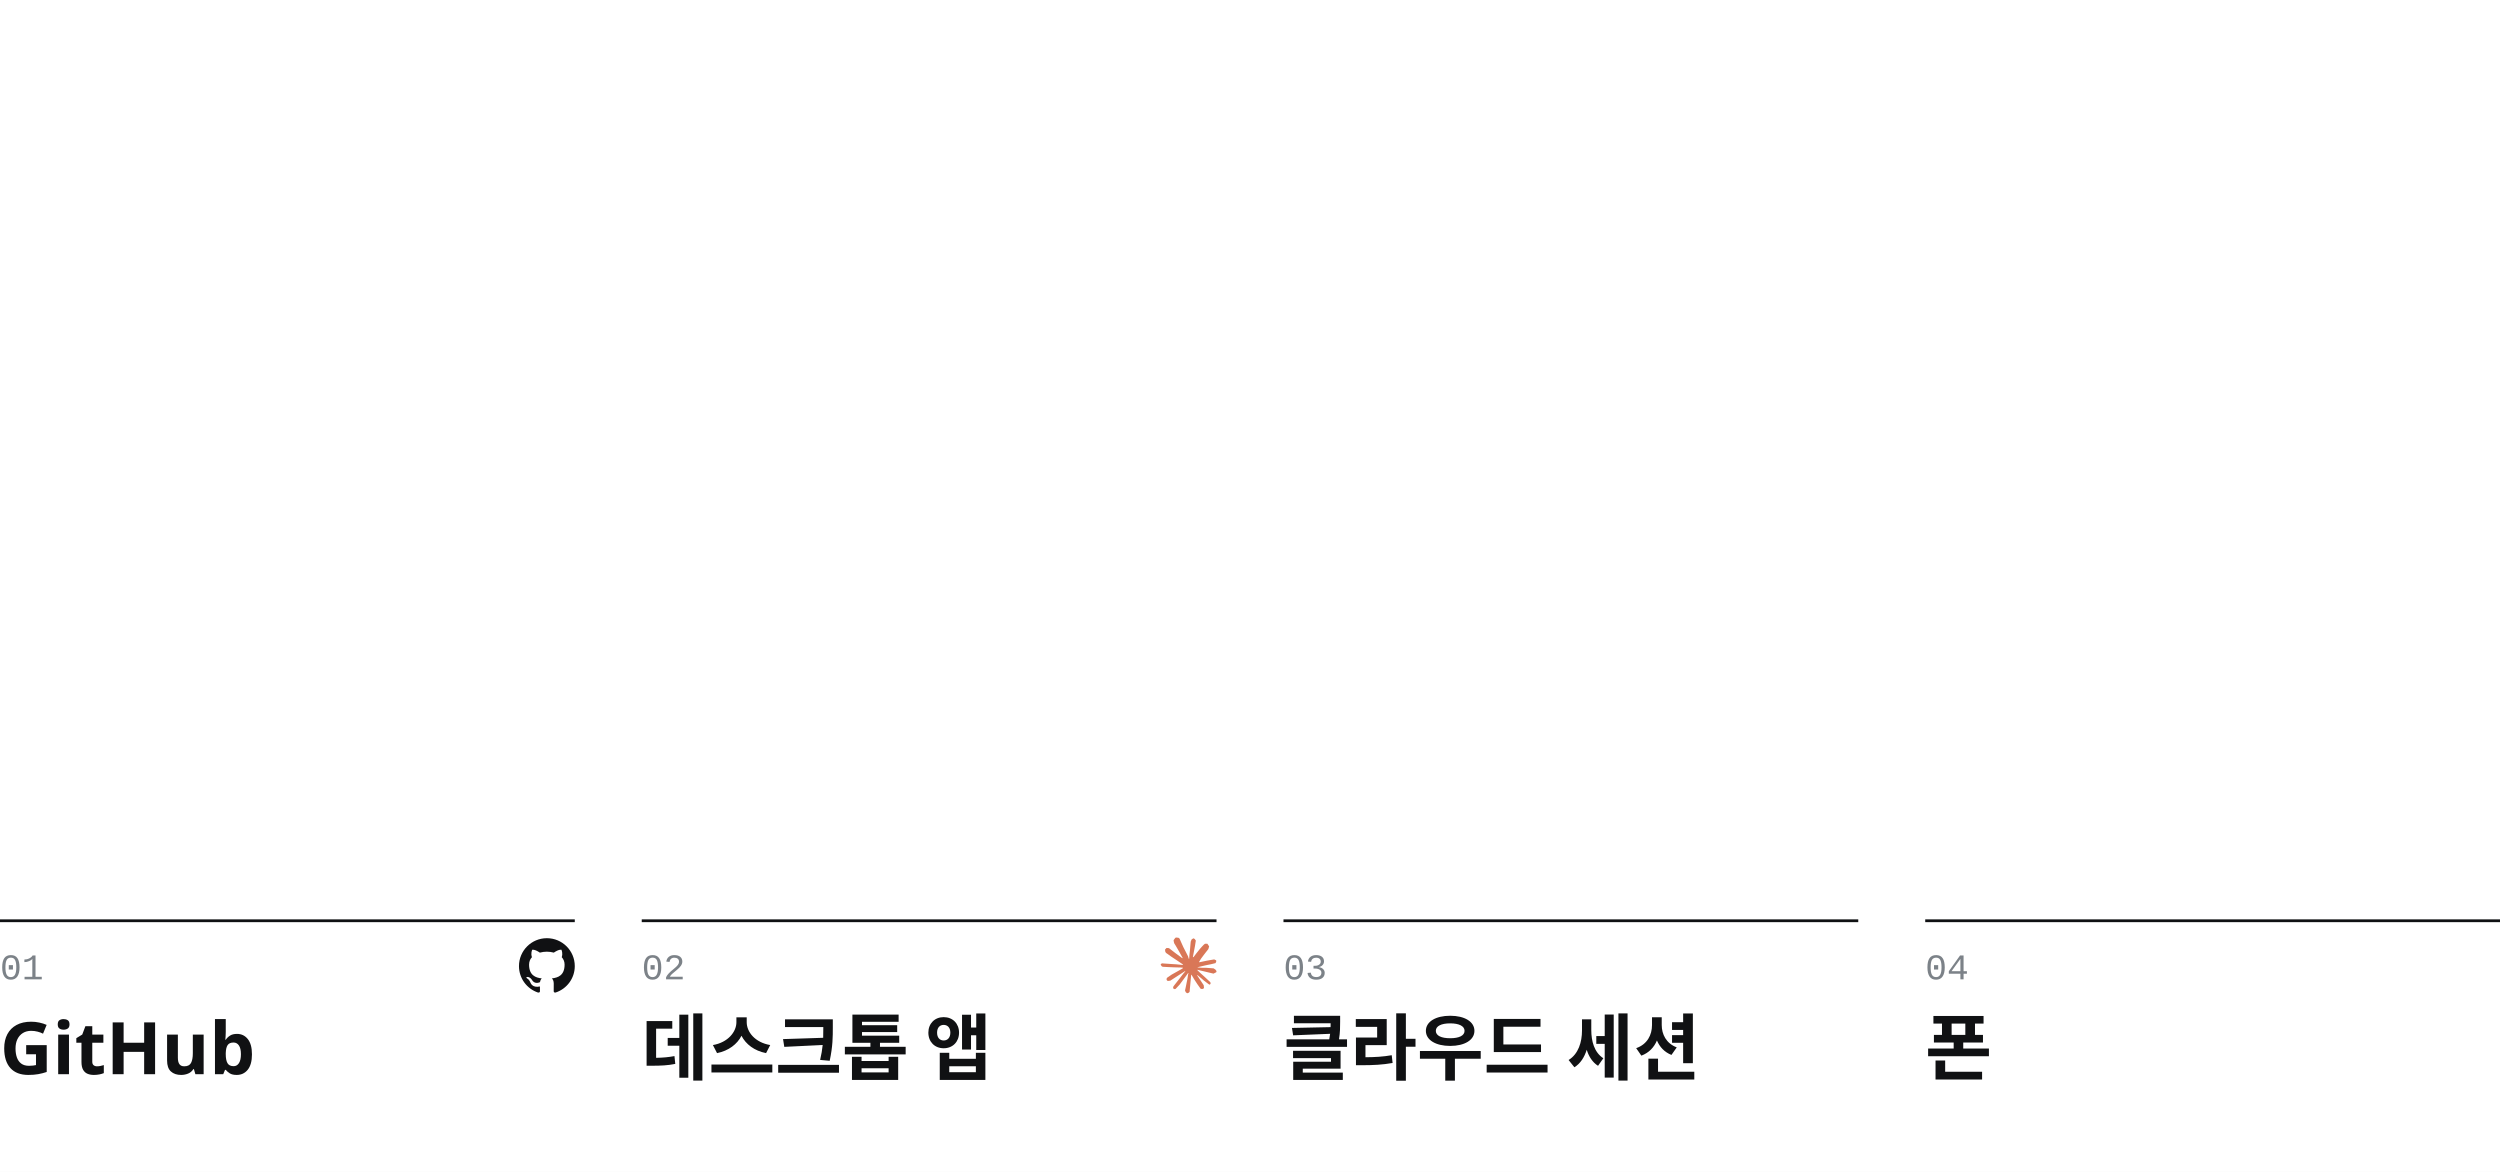
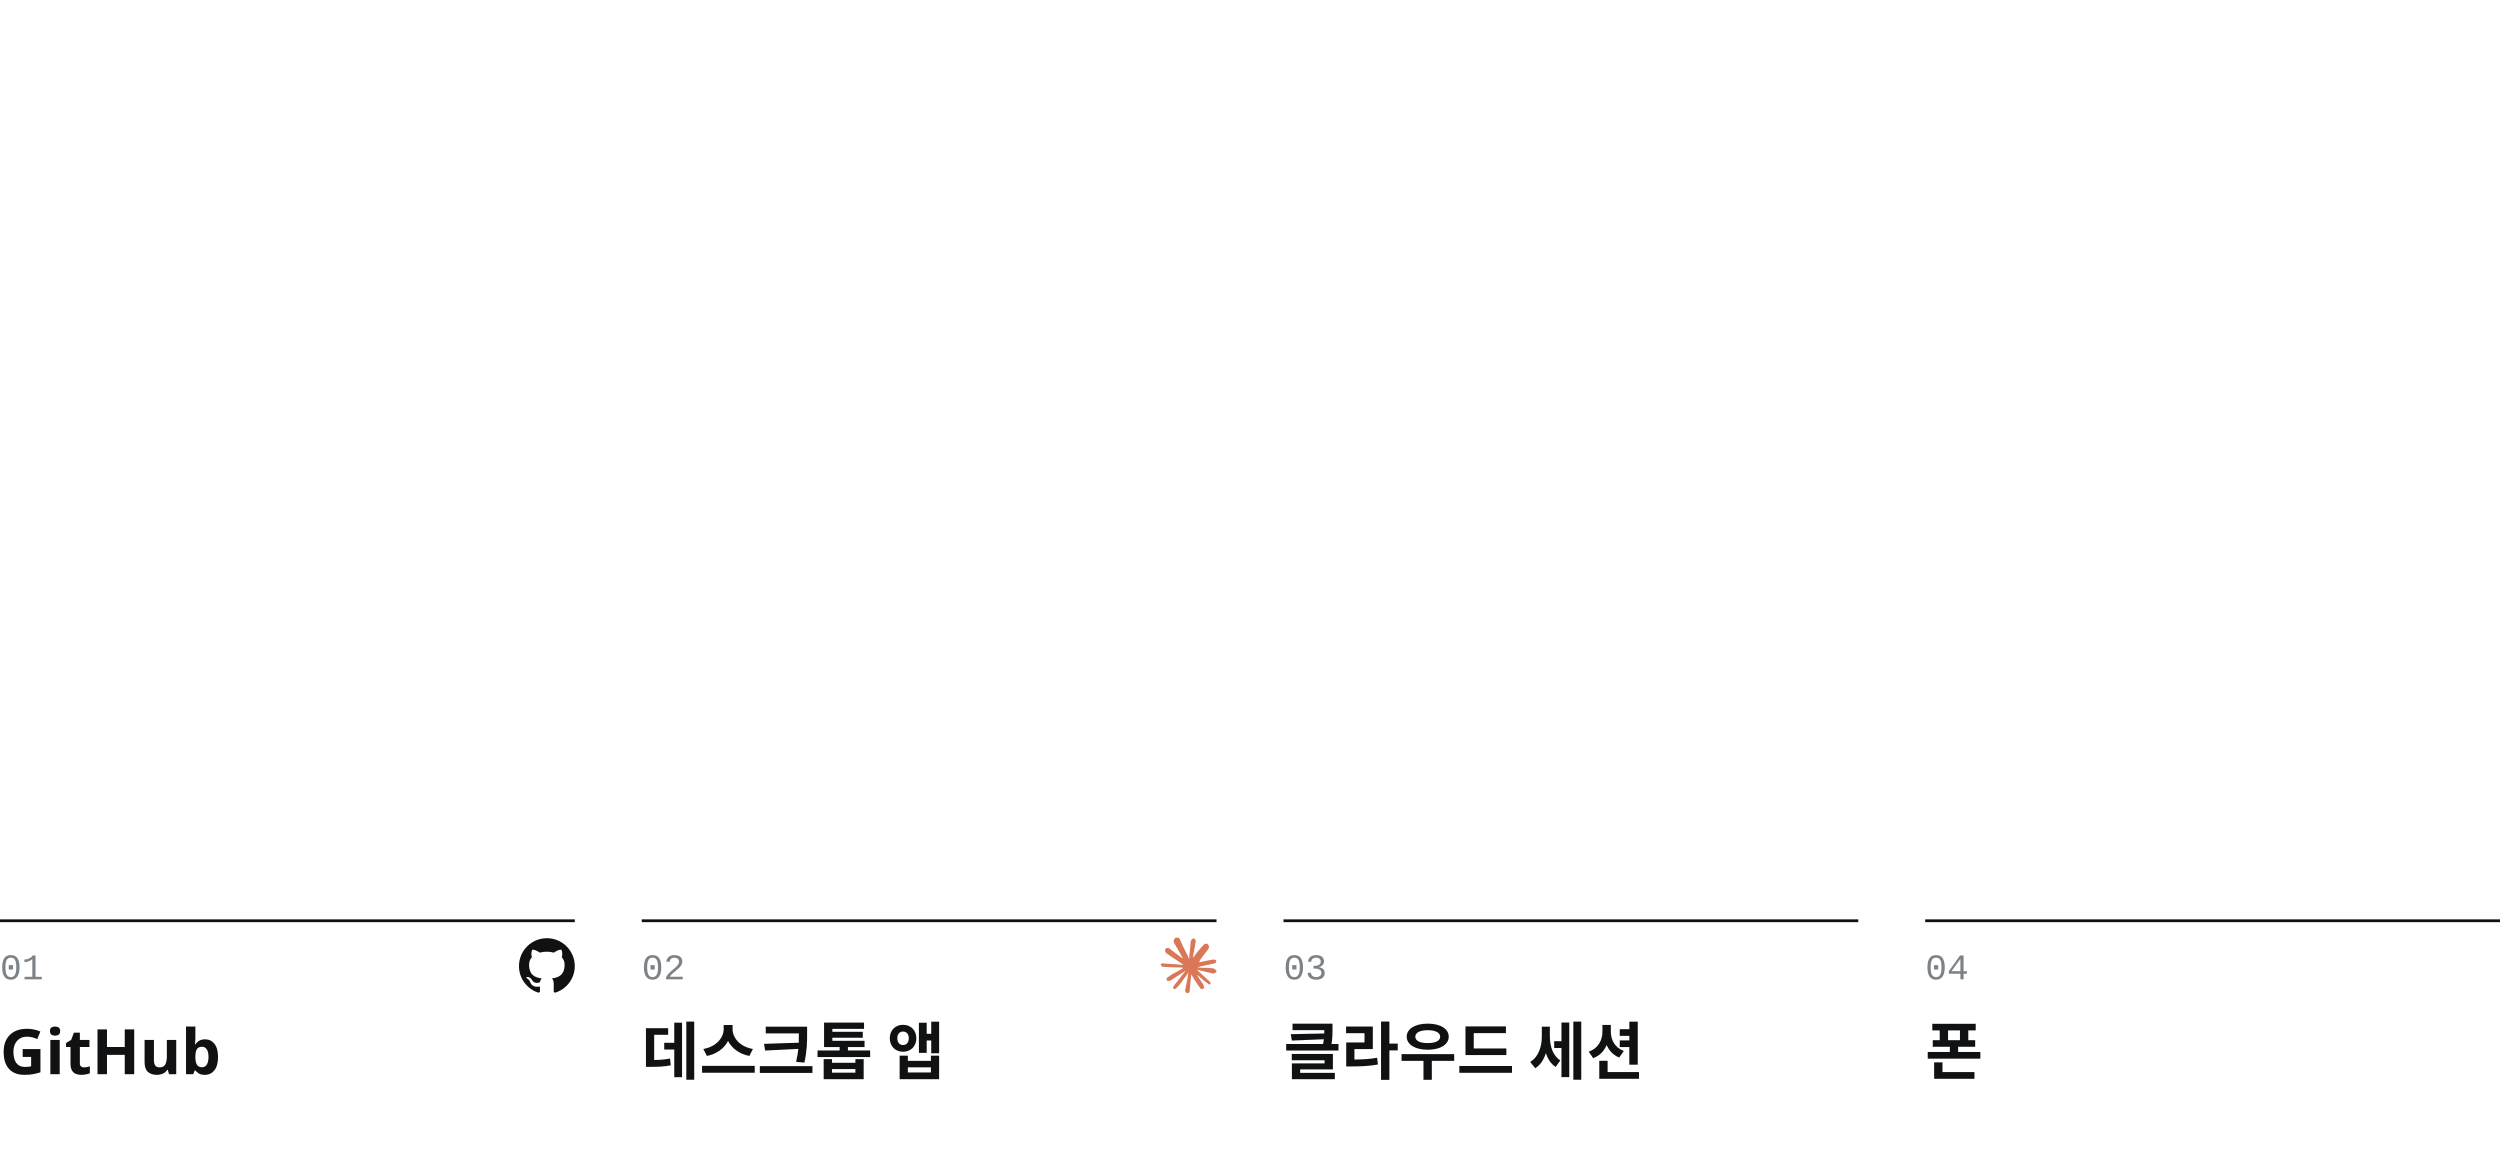
<svg xmlns="http://www.w3.org/2000/svg" viewBox="0 0 1792 840" width="1792" height="840" font-family="Pretendard, 'Pretendard Variable', 'Malgun Gothic', sans-serif">
  <rect x="0" y="0" width="1792" height="840" fill="#fff" />
  <g transform="translate(0,-50)">
    <g transform="translate(372,722) scale(1.66667)">
      <path fill="#101113" d="M12 .297c-6.63 0-12 5.373-12 12 0 5.303 3.438 9.8 8.205 11.385.6.113.82-.258.82-.577 0-.285-.01-1.04-.015-2.04-3.338.724-4.042-1.61-4.042-1.61C4.422 18.07 3.633 17.7 3.633 17.7c-1.087-.744.084-.729.084-.729 1.205.084 1.838 1.236 1.838 1.236 1.07 1.835 2.809 1.305 3.495.998.108-.776.417-1.305.76-1.605-2.665-.3-5.466-1.332-5.466-5.93 0-1.31.465-2.38 1.235-3.22-.135-.303-.54-1.523.105-3.176 0 0 1.005-.322 3.3 1.23.96-.267 1.98-.399 3-.405 1.02.006 2.04.138 3 .405 2.28-1.552 3.285-1.23 3.285-1.23.645 1.653.24 2.873.12 3.176.765.84 1.23 1.91 1.23 3.22 0 4.61-2.805 5.625-5.475 5.92.42.36.81 1.096.81 2.22 0 1.606-.015 2.896-.015 3.286 0 .315.21.69.825.57C20.565 22.092 24 17.592 24 12.297c0-6.627-5.373-12-12-12" />
    </g>
    <line x1="0" y1="710" x2="412" y2="710" stroke="#101113" stroke-width="2" />
    <text x="0" y="752" font-size="26" fill="#7c8288" font-family="'D2Coding', Consolas, 'Courier New', monospace">01</text>
-     <text x="0" y="820" font-size="52" font-weight="700" fill="#101113">GitHub</text>
+     <text x="0" y="820" font-size="45" font-weight="700" fill="#101113">GitHub</text>
    <g transform="translate(832,722) scale(1.66667)">
      <path fill="#D97757" d="m4.714 15.956 4.717-2.647.079-.231-.079-.128h-.231l-.789-.049-2.696-.073-2.337-.097-2.265-.121-.571-.121-.534-.704.055-.352.48-.322.686.061 1.518.103 2.277.158 1.651.097 2.447.255h.389l.055-.158-.134-.097-.103-.097L6.973 9.836l-2.55-1.688-1.336-.971-.723-.492-.364-.461-.158-1.008.656-.723.88.061.225.061.892.686 1.906 1.475 2.489 1.834.364.303.146-.103.018-.073-.164-.273-1.354-2.447-1.445-2.489-.643-1.032-.17-.619c-.061-.255-.103-.467-.103-.729L6.287.134 6.7 0l.996.134.419.364.619 1.415 1.002 2.228 1.554 3.03.455.898.243.832.091.255h.158v-.146l.128-1.706.237-2.095.231-2.696.079-.759.376-.911.747-.492.583.279.48.686-.067.443-.285 1.852-.559 2.902-.364 1.943h.212l.243-.243.984-1.305 1.651-2.064.729-.82.85-.905.546-.431h1.032l.759 1.129-.34 1.166-1.062 1.348-.88 1.141-1.263 1.7-.789 1.36.073.109.188-.018 2.853-.607 1.542-.279 1.84-.316.832.389.091.395-.328.807-1.967.486-2.307.461-3.436.814-.043.03.049.061 1.548.146.662.036h1.621l3.018.225.789.522.474.638-.079.486-1.214.619-1.639-.389-3.825-.911-1.311-.328h-.182v.109l1.093 1.069 2.003 1.809 2.507 2.331.128.577-.322.455-.34-.049-2.204-1.657-.85-.747-1.925-1.621h-.128v.17l.443.65 2.344 3.521.121 1.081-.17.352-.607.212-.668-.121-1.372-1.925L14.38 17.959l-1.141-1.943-.14.079-.674 7.255-.316.37-.729.279-.607-.461-.322-.747.322-1.475.389-1.925.316-1.53.285-1.9.17-.631-.012-.043-.14.018-1.433 1.967-2.18 2.945-1.724 1.846-.413.164-.716-.37.067-.662.401-.589 2.386-3.036 1.439-1.882.929-1.087-.006-.158h-.055l-6.338 4.116-1.129.146-.486-.455.061-.747.231-.243 1.906-1.311Z" />
    </g>
    <line x1="460" y1="710" x2="872" y2="710" stroke="#101113" stroke-width="2" />
    <text x="460" y="752" font-size="26" fill="#7c8288" font-family="'D2Coding', Consolas, 'Courier New', monospace">02</text>
-     <text x="460" y="820" font-size="52" font-weight="700" fill="#101113">데스크톱 앱</text>
+     <text x="460" y="820" font-size="45" font-weight="700" fill="#101113">데스크톱 앱</text>
    <line x1="920" y1="710" x2="1332" y2="710" stroke="#101113" stroke-width="2" />
    <text x="920" y="752" font-size="26" fill="#7c8288" font-family="'D2Coding', Consolas, 'Courier New', monospace">03</text>
-     <text x="920" y="820" font-size="52" font-weight="700" fill="#101113">클라우드 세션</text>
+     <text x="920" y="820" font-size="45" font-weight="700" fill="#101113">클라우드 세션</text>
    <line x1="1380" y1="710" x2="1792" y2="710" stroke="#101113" stroke-width="2" />
    <text x="1380" y="752" font-size="26" fill="#7c8288" font-family="'D2Coding', Consolas, 'Courier New', monospace">04</text>
-     <text x="1380" y="820" font-size="52" font-weight="700" fill="#101113">폰</text>
+     <text x="1380" y="820" font-size="45" font-weight="700" fill="#101113">폰</text>
  </g>
</svg>
